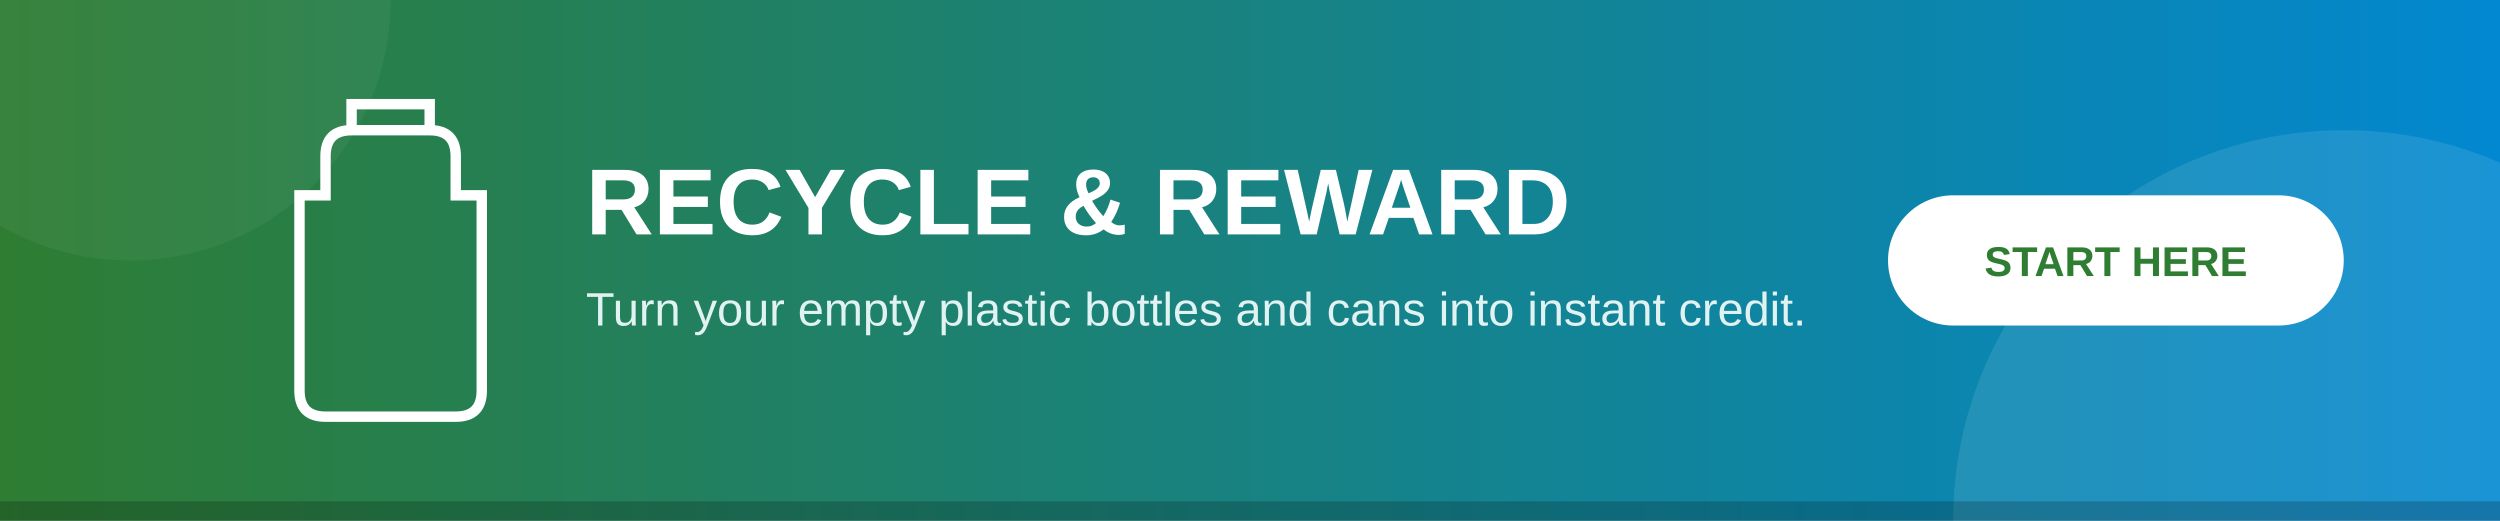
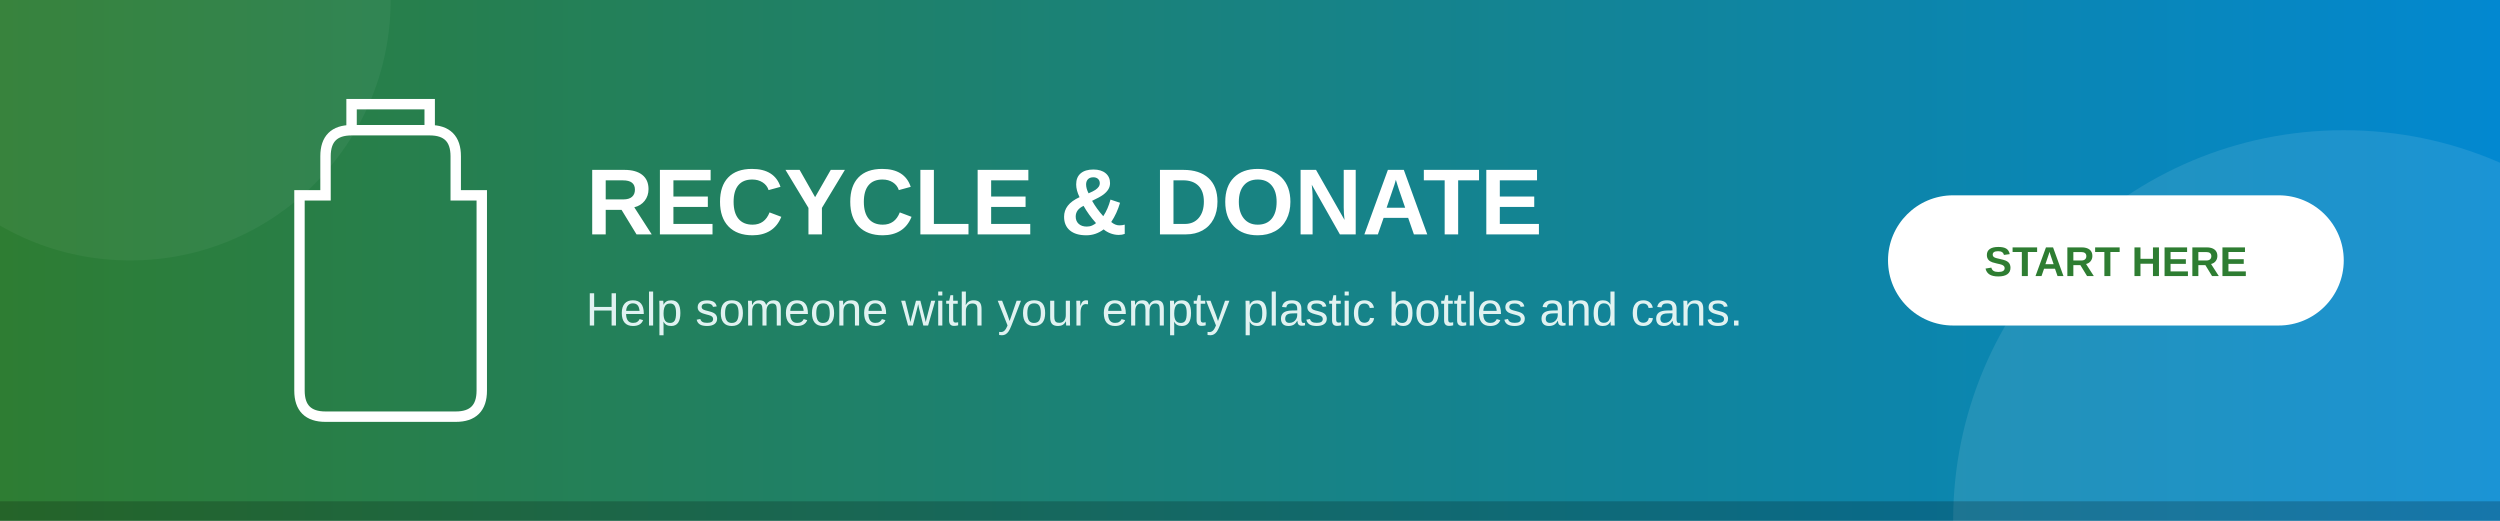
<svg xmlns="http://www.w3.org/2000/svg" width="1920" height="400" viewBox="0 0 1920 400">
  <defs>
    <linearGradient id="grad1" x1="0%" y1="0%" x2="100%" y2="0%">
      <stop offset="0%" style="stop-color:#2e7d32;stop-opacity:1" />
      <stop offset="100%" style="stop-color:#0288d1;stop-opacity:1" />
    </linearGradient>
  </defs>
  <rect width="100%" height="100%" fill="url(#grad1)" />
  <circle cx="1800" cy="400" r="300" fill="white" fill-opacity="0.1" />
  <circle cx="100" cy="0" r="200" fill="white" fill-opacity="0.05" />
  <path d="M250 150 L250 120 Q250 100 270 100 L330 100 Q350 100 350 120 L350 150 L370 150 L370 300 Q370 320 350 320 L250 320 Q230 320 230 300 L230 150 Z" fill="none" stroke="white" stroke-width="8" />
  <path d="M270 100 L270 80 L330 80 L330 100" fill="none" stroke="white" stroke-width="8" />
-   <text x="450" y="180" font-family="Arial, sans-serif" font-size="72" font-weight="bold" fill="white">RECYCLE &amp; REWARD</text>
-   <text x="450" y="250" font-family="Arial, sans-serif" font-size="36" fill="#e0f2f1">Turn your empty plastic bottles and cans into instant credit.</text>
+   <text x="450" y="180" font-family="Arial, sans-serif" font-size="72" font-weight="bold" fill="white">RECYCLE &amp; DONATE</text>
+   <text x="450" y="250" font-family="Arial, sans-serif" font-size="36" fill="#e0f2f1">Help someone with your empty plastic bottles and cans.</text>
  <rect x="1450" y="150" width="350" height="100" rx="50" fill="white" />
  <text x="1625" y="212" font-family="Arial, sans-serif" font-size="32" font-weight="bold" fill="#2e7d32" text-anchor="middle">START HERE</text>
  <rect x="0" y="385" width="1920" height="15" fill="black" fill-opacity="0.2" />
</svg>
